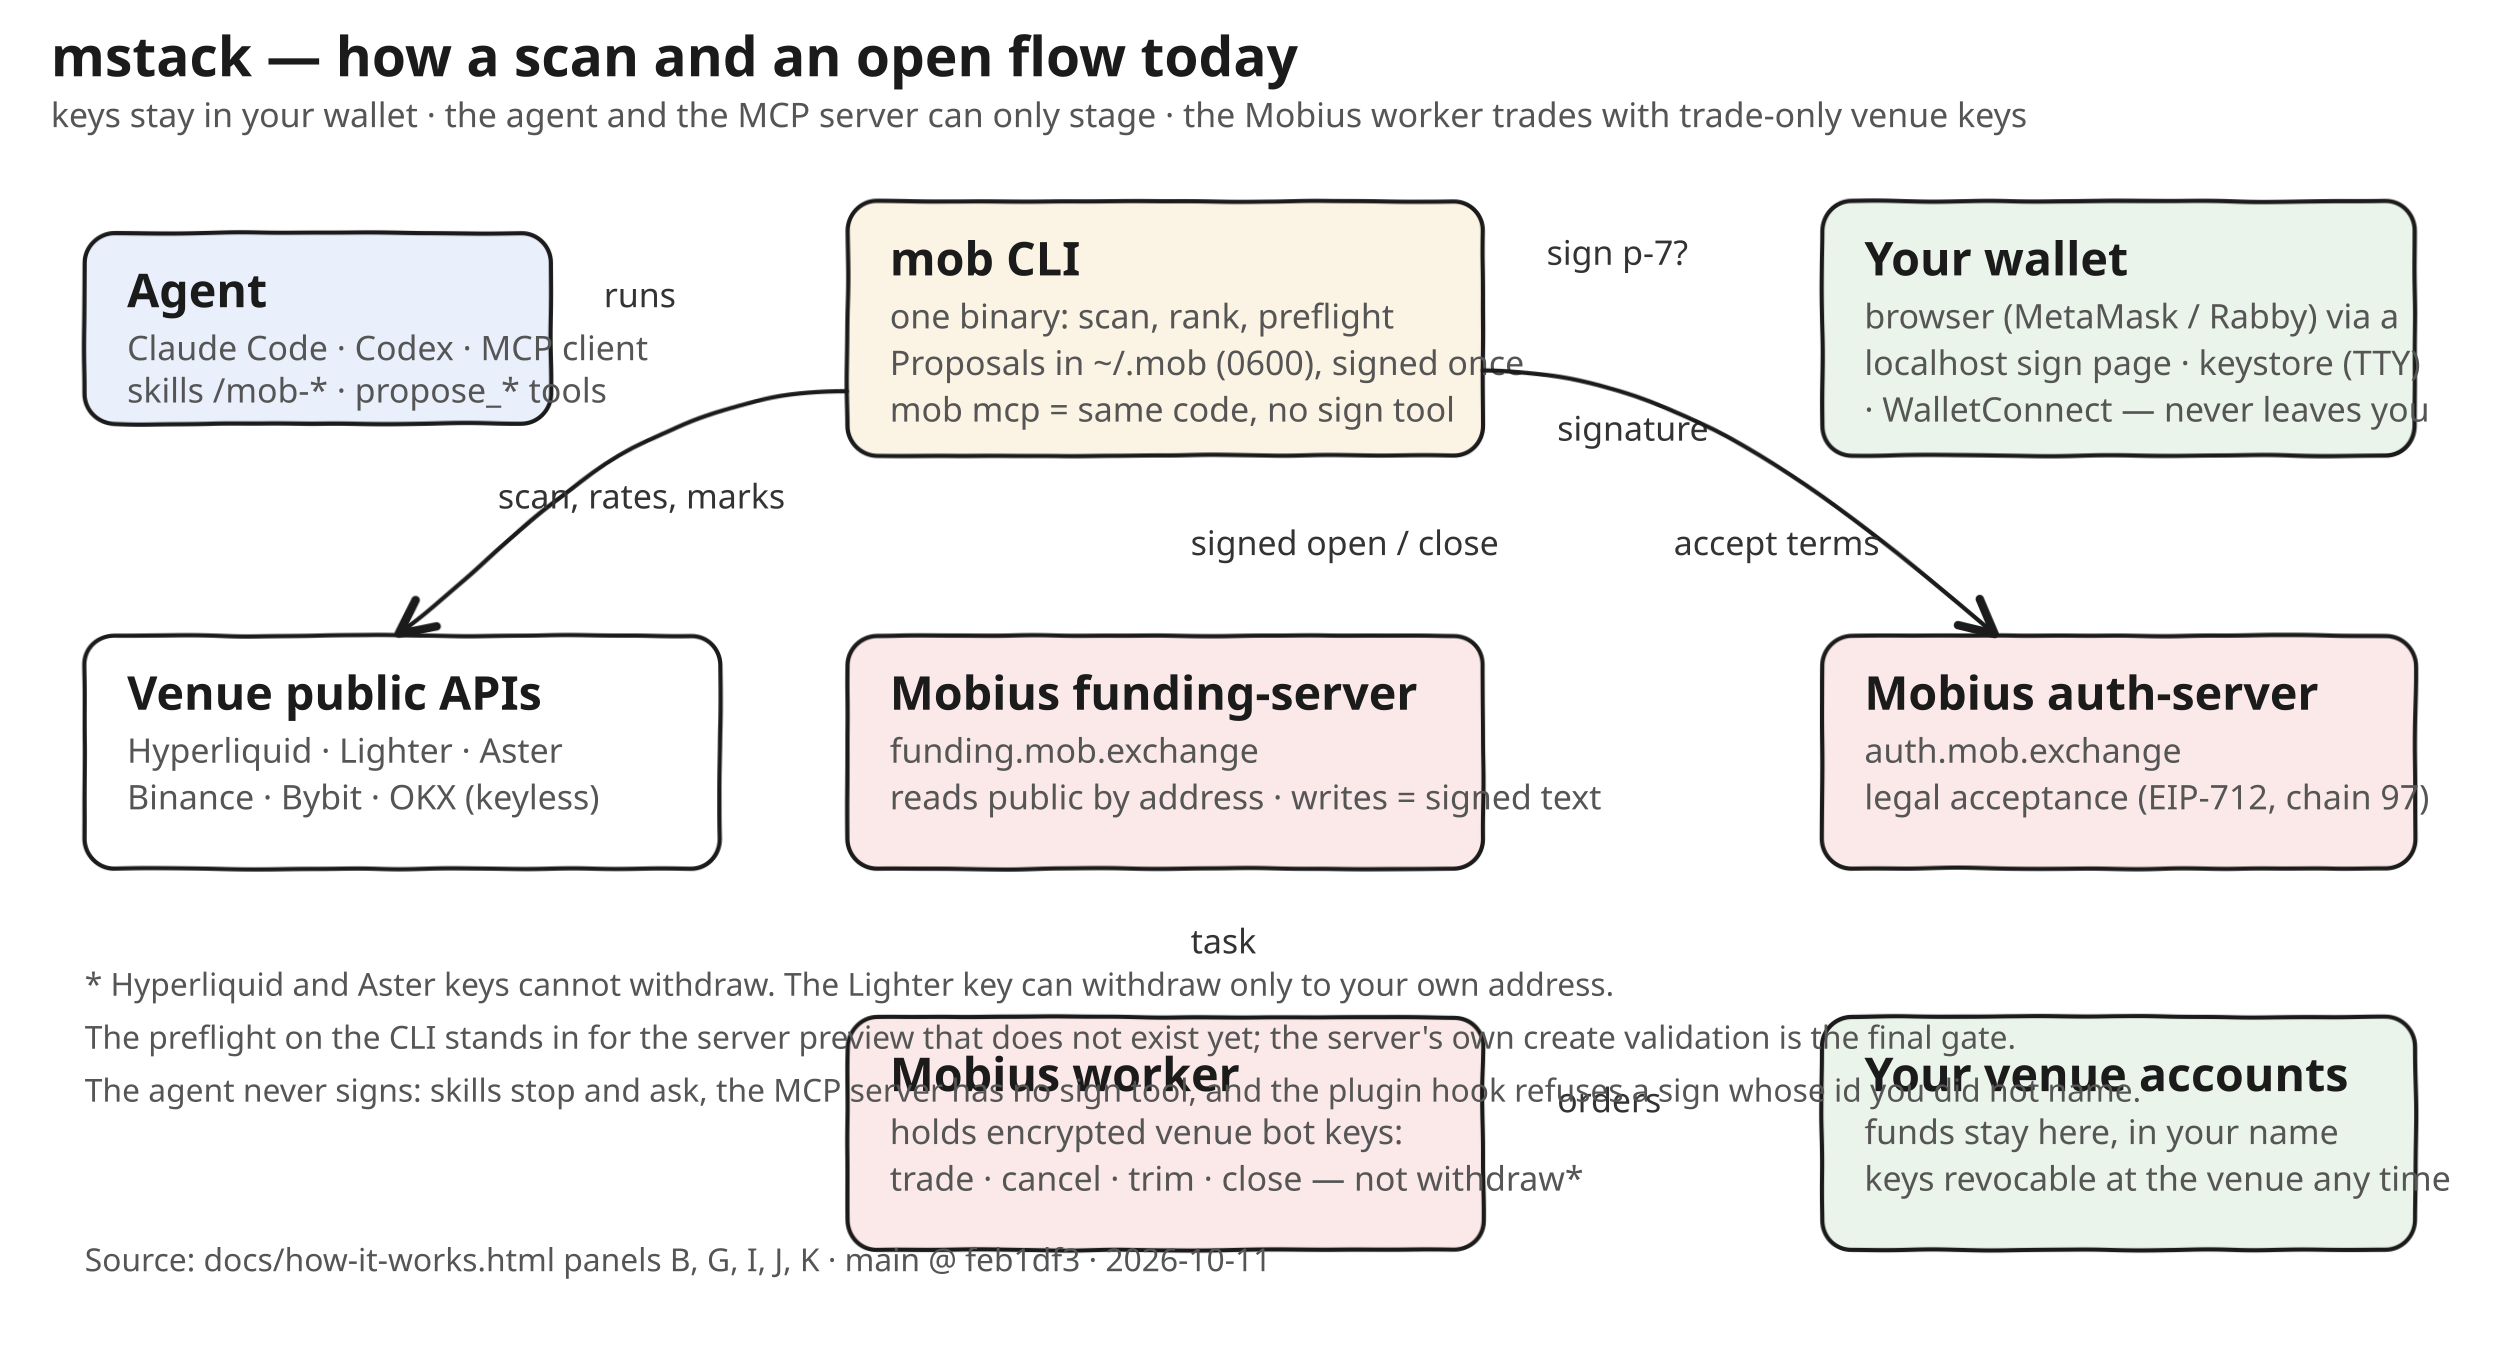
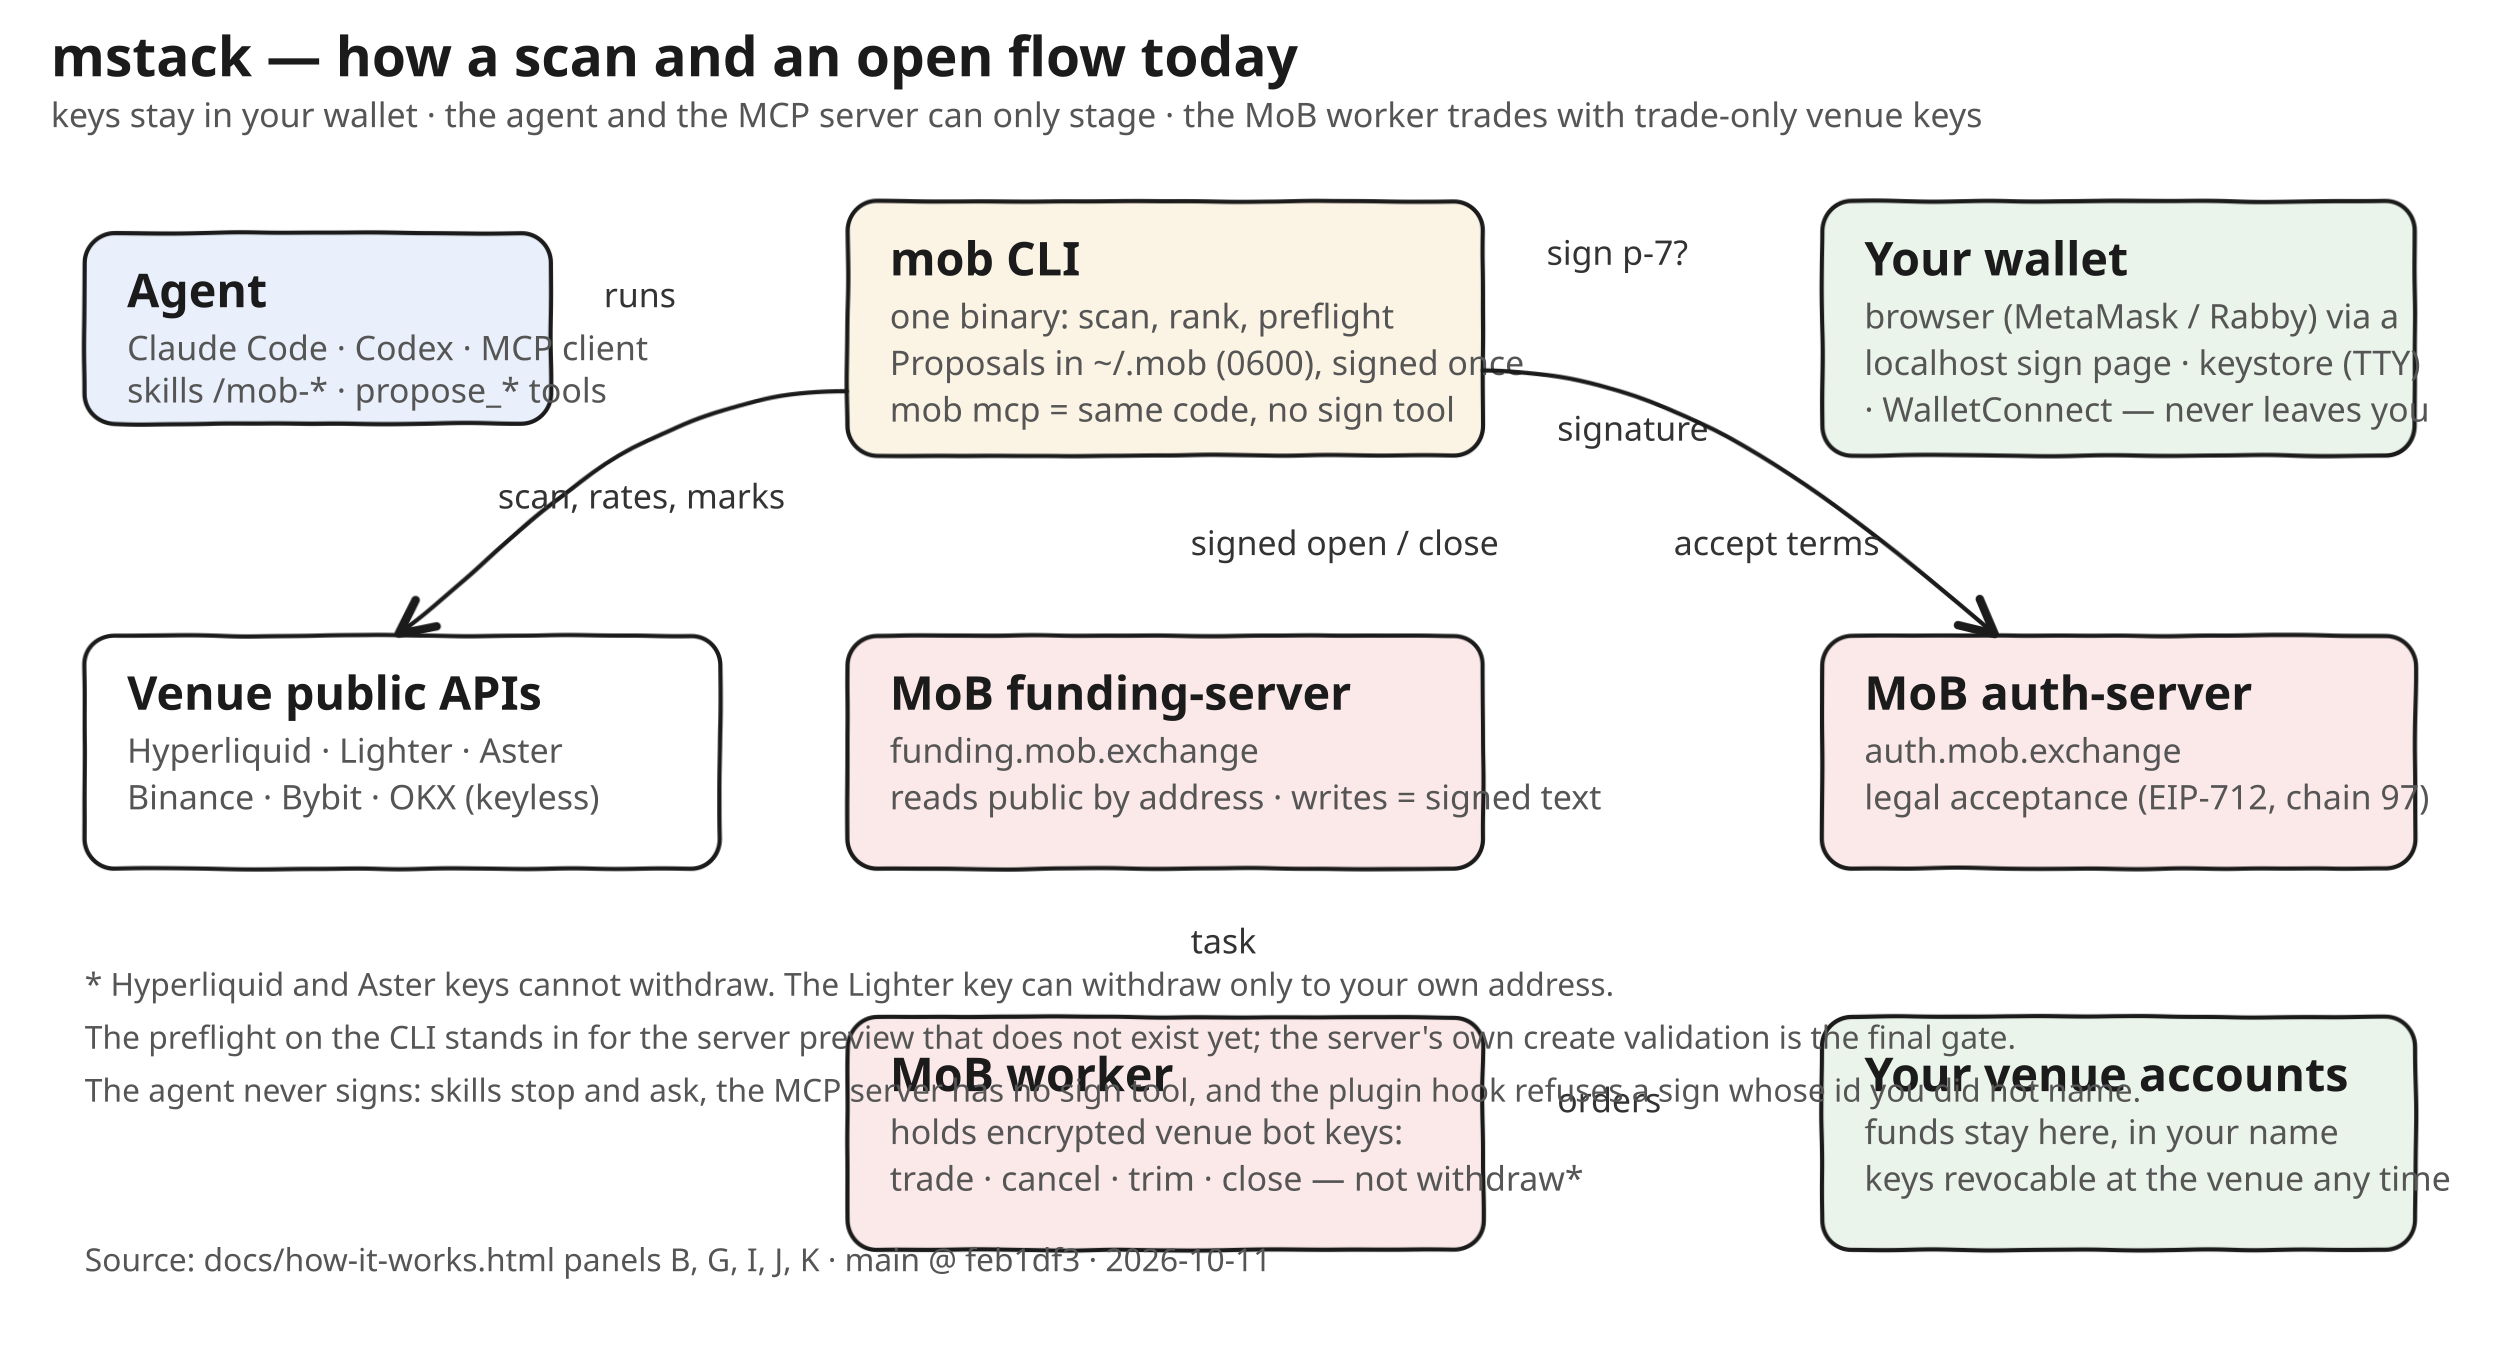
<svg xmlns="http://www.w3.org/2000/svg" viewBox="0 0 1180 640" width="1180" height="640" role="img" aria-labelledby="t d">
  <defs>
    <filter id="rough">
      <feTurbulence type="fractalNoise" baseFrequency="0.02" numOctaves="2" seed="7" />
      <feDisplacementMap in="SourceGraphic" scale="1.6" />
    </filter>
    <marker id="ah" markerWidth="10" markerHeight="10" refX="8" refY="5" orient="auto">
      <path d="M1,1 L9,5 L1,9" fill="none" stroke="#1b1b1b" stroke-width="2" stroke-linecap="round" stroke-linejoin="round" />
    </marker>
    <style>
      .box{fill:#fff;stroke:#1b1b1b;stroke-width:2;stroke-linecap:round;stroke-linejoin:round;filter:url(#rough)}
      .mint{fill:#eaf4ea}.sky{fill:#e9f0fb}.sand{fill:#fbf3e4}.rose{fill:#fbe9e9}
      .arrow{fill:none;stroke:#1b1b1b;stroke-width:2;stroke-linecap:round;marker-end:url(#ah);filter:url(#rough)}
      .accent{stroke:#1452d6}
      text{font-family:Caveat,Kalam,"Comic Sans MS","Segoe Print",sans-serif;fill:#1b1b1b}
      .h{font-size:22px;font-weight:700}.s{font-size:16px;fill:#555}.l{font-size:16px;fill:#333}
      .note{font-size:15px;fill:#555}
    </style>
  </defs>
  <rect width="1180" height="640" fill="#fff" />
  <text x="24" y="36" class="h" style="font-size:26px">mstack — how a scan and an open flow today</text>
-   <text x="24" y="60" class="s">keys stay in your wallet · the agent and the MCP server can only stage · the Mobius worker trades with trade-only venue keys</text>
+   <text x="24" y="60" class="s">keys stay in your wallet · the agent and the MCP server can only stage · the MoB worker trades with trade-only venue keys</text>
  <rect class="box sky" x="40" y="110" width="220" height="90" rx="14" />
  <text x="60" y="145" class="h">Agent</text>
  <text x="60" y="170" class="s">Claude Code · Codex · MCP client</text>
  <text x="60" y="190" class="s">skills /mob-*  ·  propose_* tools</text>
  <rect class="box sand" x="400" y="95" width="300" height="120" rx="14" />
  <text x="420" y="130" class="h">mob CLI</text>
  <text x="420" y="155" class="s">one binary: scan, rank, preflight</text>
  <text x="420" y="177" class="s">Proposals in ~/.mob (0600), signed once</text>
  <text x="420" y="199" class="s">mob mcp = same code, no sign tool</text>
  <rect class="box mint" x="860" y="95" width="280" height="120" rx="14" />
  <text x="880" y="130" class="h">Your wallet</text>
  <text x="880" y="155" class="s">browser (MetaMask / Rabby) via a</text>
  <text x="880" y="177" class="s">localhost sign page · keystore (TTY)</text>
  <text x="880" y="199" class="s">· WalletConnect — never leaves you</text>
  <rect class="box" x="40" y="300" width="300" height="110" rx="14" />
  <text x="60" y="335" class="h">Venue public APIs</text>
  <text x="60" y="360" class="s">Hyperliquid · Lighter · Aster</text>
  <text x="60" y="382" class="s">Binance · Bybit · OKX  (keyless)</text>
  <rect class="box rose" x="400" y="300" width="300" height="110" rx="14" />
-   <text x="420" y="335" class="h">Mobius funding-server</text>
+   <text x="420" y="335" class="h">MoB funding-server</text>
  <text x="420" y="360" class="s">funding.mob.exchange</text>
  <text x="420" y="382" class="s">reads public by address · writes = signed text</text>
  <rect class="box rose" x="860" y="300" width="280" height="110" rx="14" />
-   <text x="880" y="335" class="h">Mobius auth-server</text>
+   <text x="880" y="335" class="h">MoB auth-server</text>
  <text x="880" y="360" class="s">auth.mob.exchange</text>
  <text x="880" y="382" class="s">legal acceptance (EIP-712, chain 97)</text>
  <rect class="box rose" x="400" y="480" width="300" height="110" rx="14" />
-   <text x="420" y="515" class="h">Mobius worker</text>
+   <text x="420" y="515" class="h">MoB worker</text>
  <text x="420" y="540" class="s">holds encrypted venue bot keys:</text>
  <text x="420" y="562" class="s">trade · cancel · trim · close — not withdraw*</text>
  <rect class="box mint" x="860" y="480" width="280" height="110" rx="14" />
  <text x="880" y="515" class="h">Your venue accounts</text>
  <text x="880" y="540" class="s">funds stay here, in your name</text>
  <text x="880" y="562" class="s">keys revocable at the venue any time</text>
  <path class="arrow" d="M260,155 C330,155 330,155 398,155" />
  <text x="285" y="145" class="l">runs</text>
  <path class="arrow accent" d="M700,135 C780,135 780,135 858,135" />
  <text x="730" y="125" class="l" fill="#1452d6">sign p-7?</text>
  <path class="arrow accent" d="M858,185 C780,185 780,185 702,185" />
  <text x="735" y="208" class="l" fill="#1452d6">signature</text>
  <path class="arrow" d="M400,185 C300,185 250,250 190,298" />
  <text x="235" y="240" class="l">scan, rates, marks</text>
  <path class="arrow" d="M550,215 L550,298" />
  <text x="562" y="262" class="l">signed open / close</text>
  <path class="arrow" d="M700,175 C790,175 860,230 940,298" />
  <text x="790" y="262" class="l">accept terms</text>
  <path class="arrow" d="M550,410 L550,478" />
  <text x="562" y="450" class="l">task</text>
  <path class="arrow" d="M700,535 L858,535" />
  <text x="735" y="525" class="l">orders</text>
  <text x="40" y="470" class="note">* Hyperliquid and Aster keys cannot withdraw. The Lighter key can withdraw only to your own address.</text>
  <text x="40" y="495" class="note">The preflight on the CLI stands in for the server preview that does not exist yet; the server's own create validation is the final gate.</text>
  <text x="40" y="520" class="note">The agent never signs: skills stop and ask, the MCP server has no sign tool, and the plugin hook refuses a sign whose id you did not name.</text>
  <text x="40" y="600" class="note">Source: docs/how-it-works.html panels B, G, I, J, K · main @ feb1df3 · 2026-10-11</text>
</svg>
